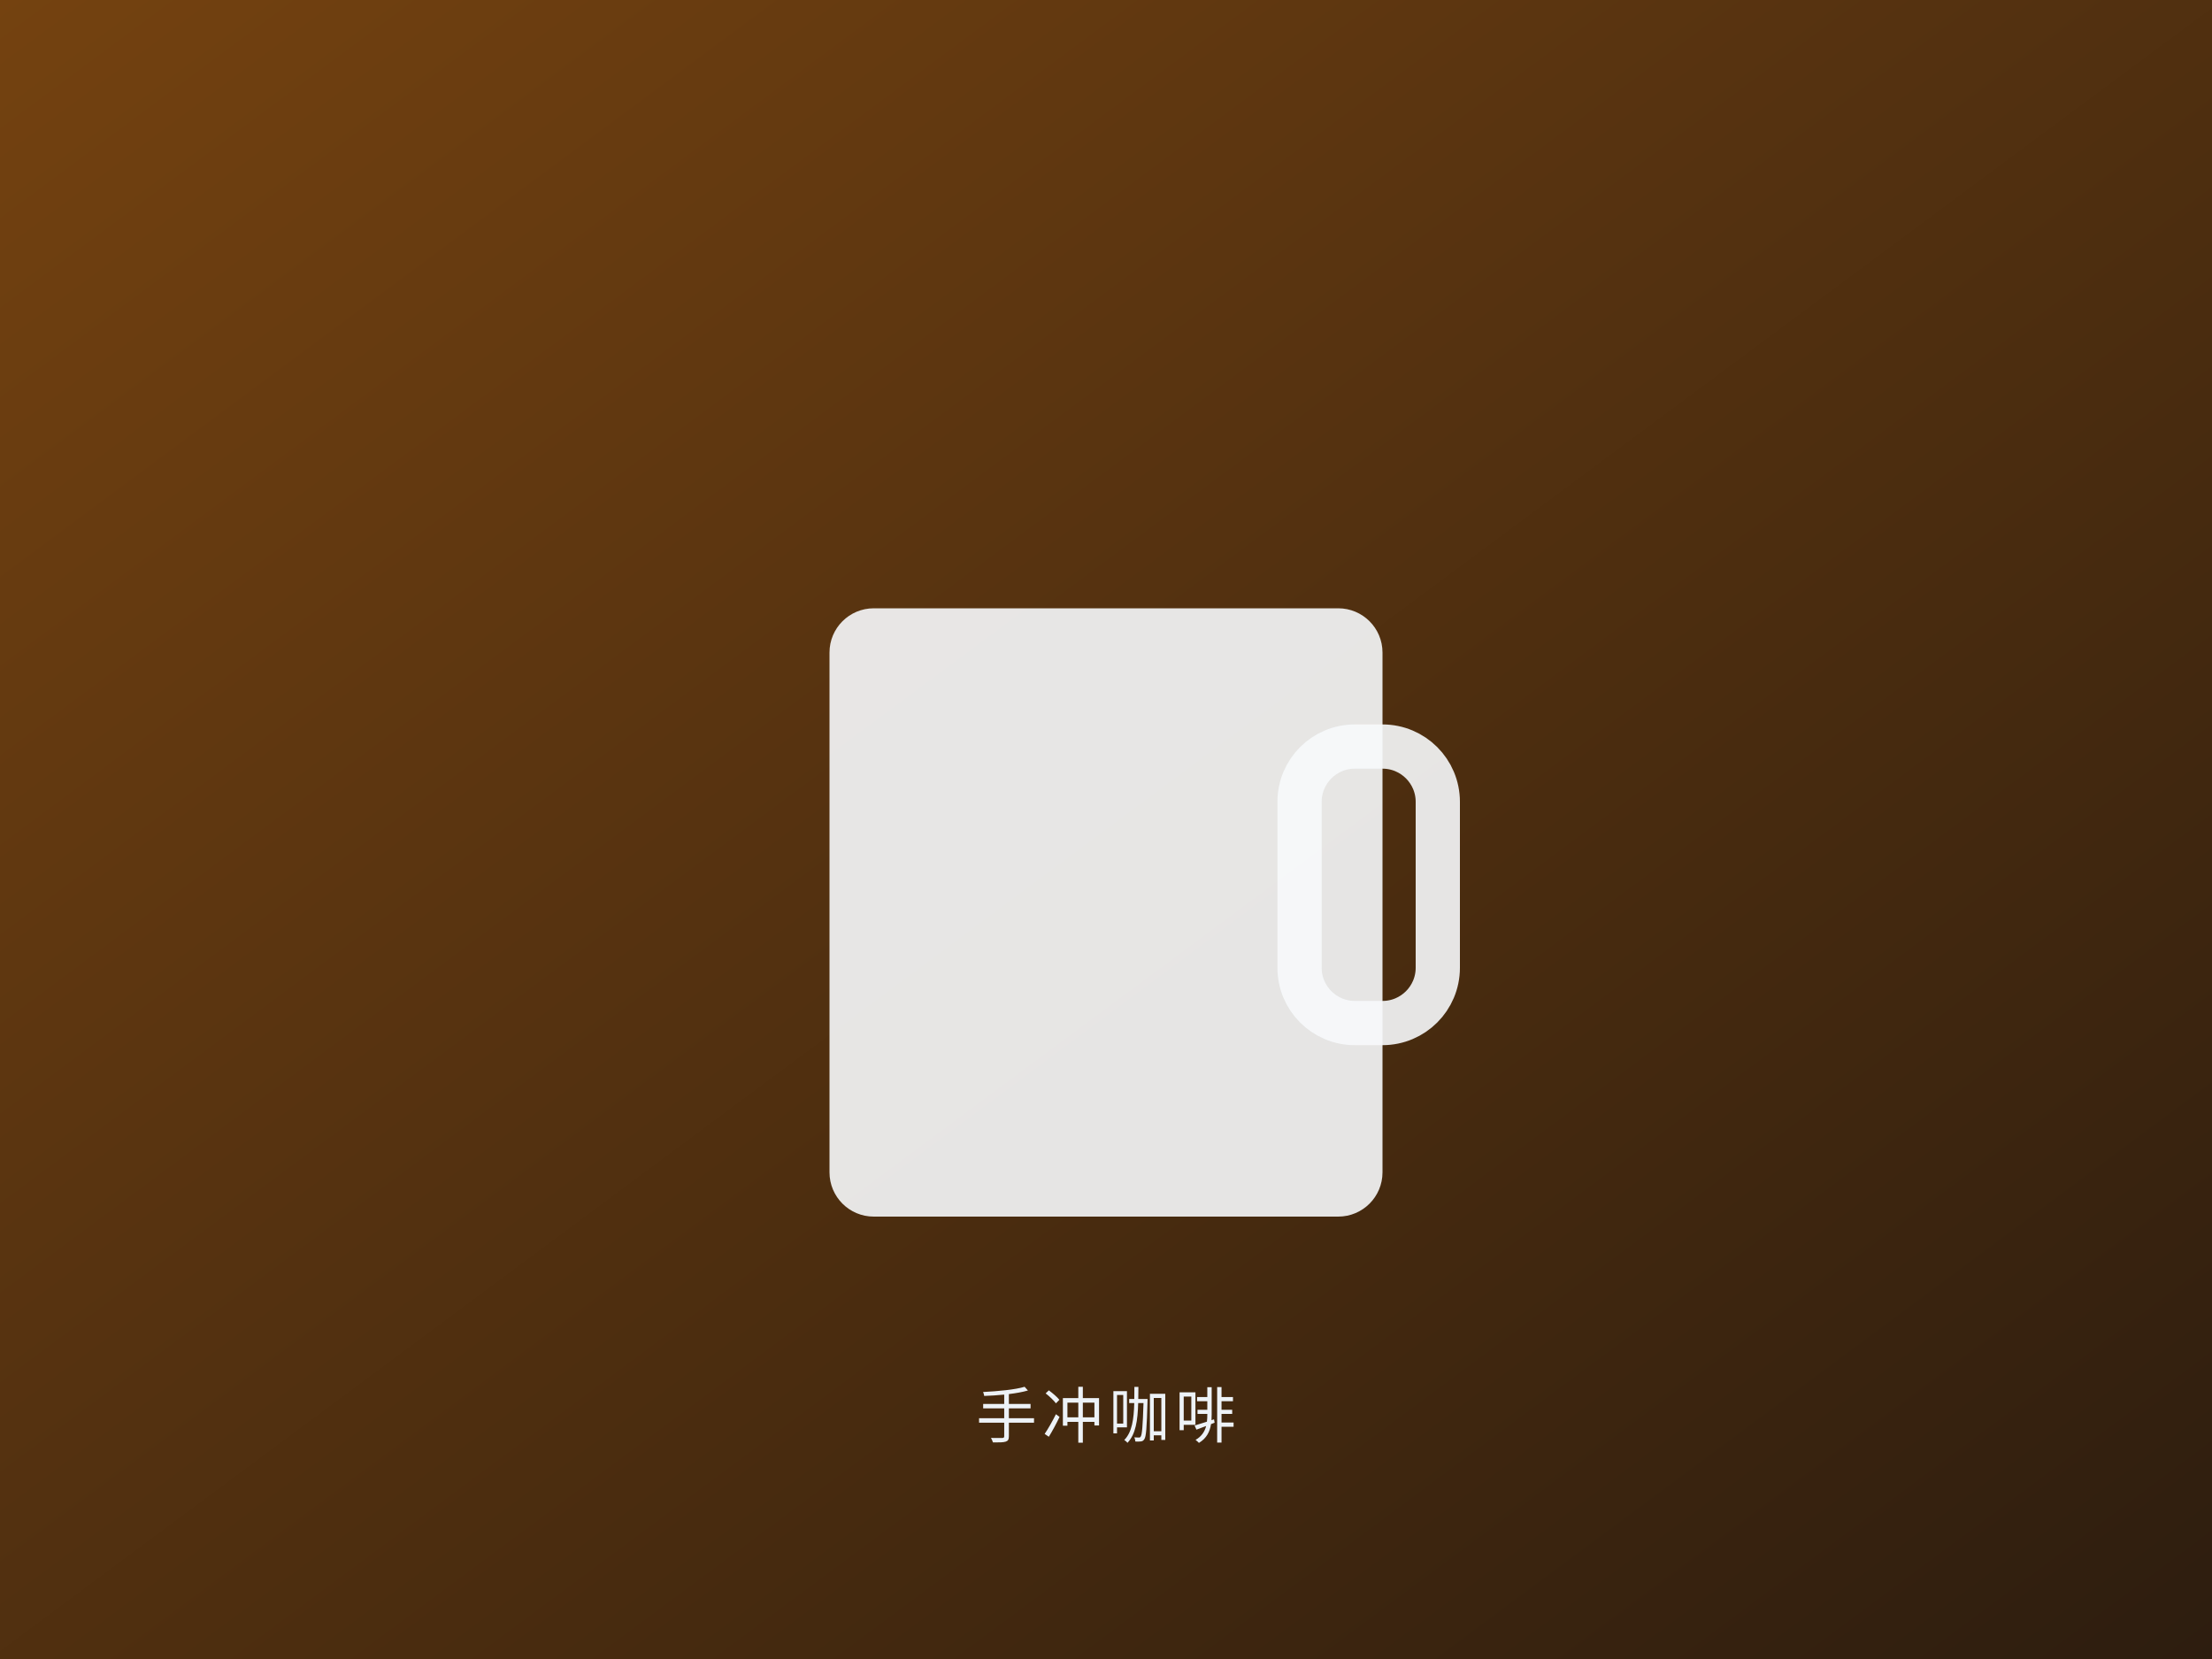
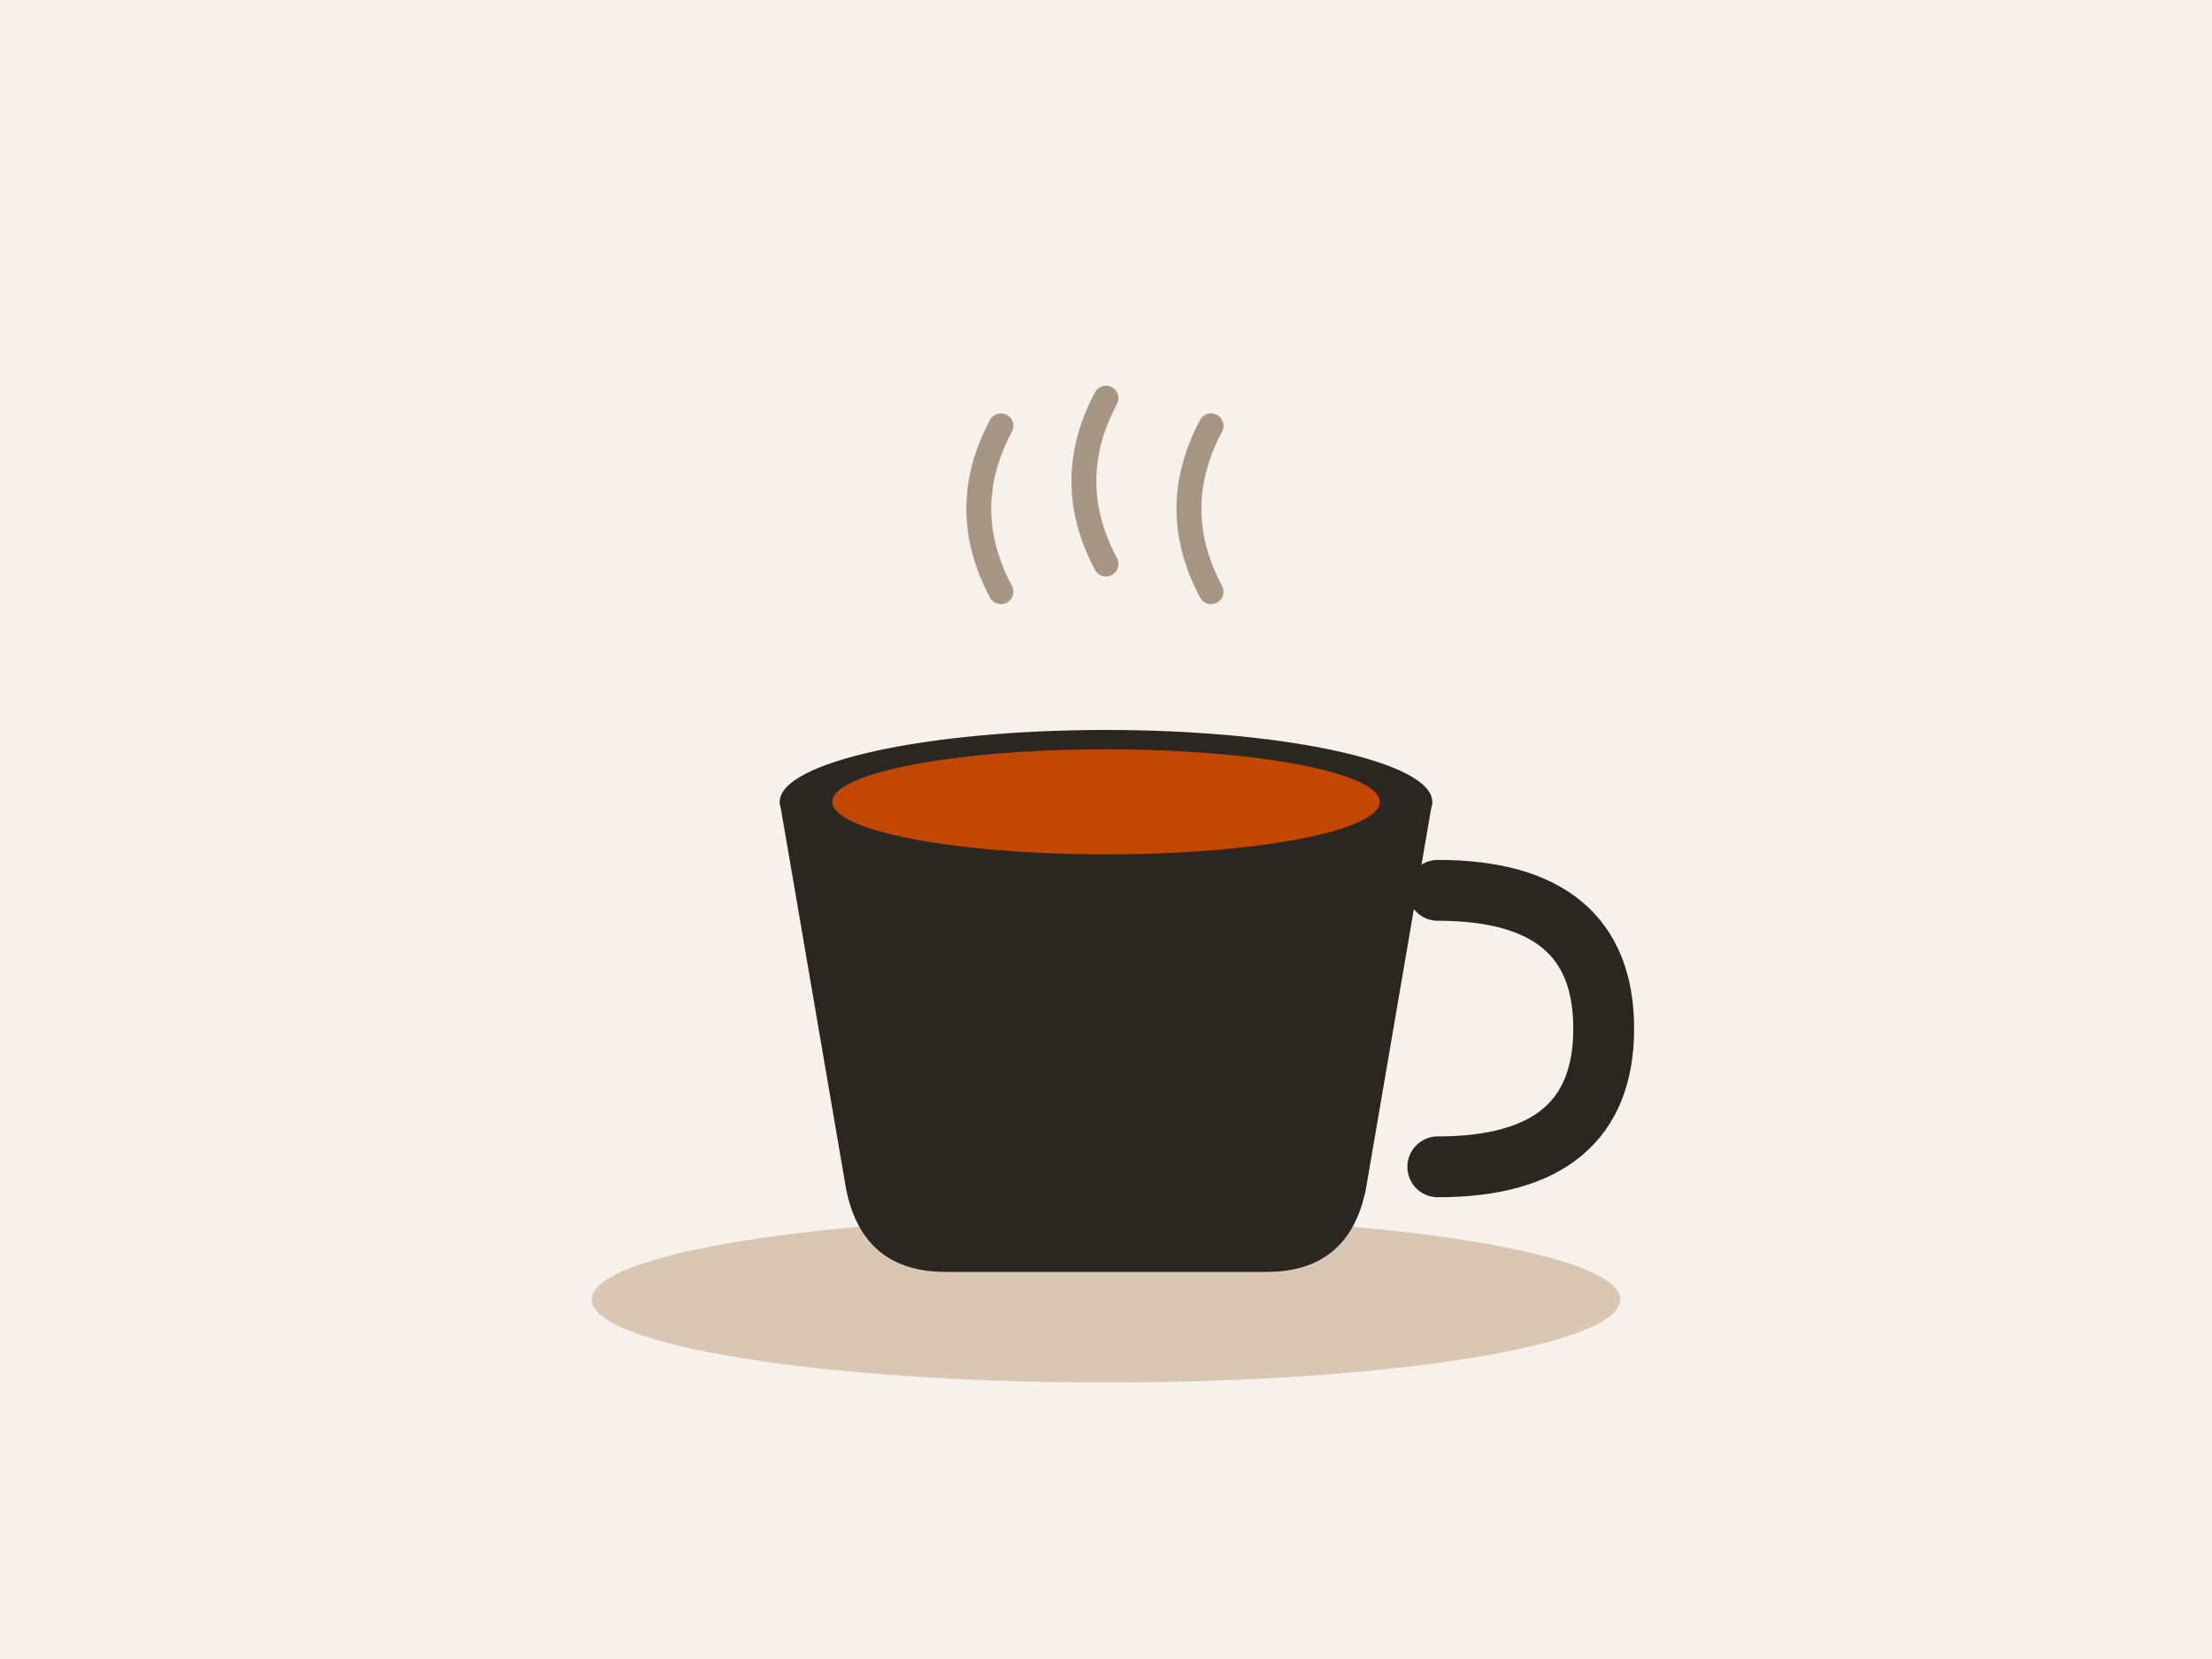
<svg xmlns="http://www.w3.org/2000/svg" viewBox="0 0 800 600" width="100%" height="100%">
-   <defs>
-     <linearGradient id="warm" x1="0%" y1="0%" x2="100%" y2="100%">
-       <stop offset="0%" stop-color="#744210" />
-       <stop offset="100%" stop-color="#2d1d0f" />
-     </linearGradient>
-   </defs>
-   <rect width="800" height="600" fill="url(#warm)" />
-   <rect x="300" y="220" width="200" height="220" rx="16" fill="#f7fafc" opacity="0.9" />
-   <rect x="470" y="270" width="50" height="100" rx="20" fill="none" stroke="#f7fafc" stroke-width="16" opacity="0.9" />
-   <text x="400" y="520" text-anchor="middle" fill="#edf2f7" font-family="system-ui, sans-serif" font-size="22" letter-spacing="2">手冲咖啡</text>
+   <rect width="800" height="600" fill="#f6f1ea" />
+   <ellipse cx="400" cy="470" rx="186" ry="30" fill="#d9c7b4" />
+   <path d="M520 322 Q580 322 580 372 Q580 422 520 422" fill="none" stroke="#2a2622" stroke-width="22" stroke-linecap="round" />
+   <path d="M282 290 L518 290 L494 430 Q488 460 458 460 L342 460 Q312 460 306 430 Z" fill="#2a2622" />
+   <ellipse cx="400" cy="290" rx="118" ry="26" fill="#2a2622" />
+   <ellipse cx="400" cy="290" rx="99" ry="19" fill="#c24700" />
+   <g fill="none" stroke="#a89684" stroke-width="9" stroke-linecap="round">
+     <path d="M362 214 Q346 184 362 154" />
+     <path d="M400 204 Q384 174 400 144" />
+     <path d="M438 214 Q422 184 438 154" />
+   </g>
</svg>
